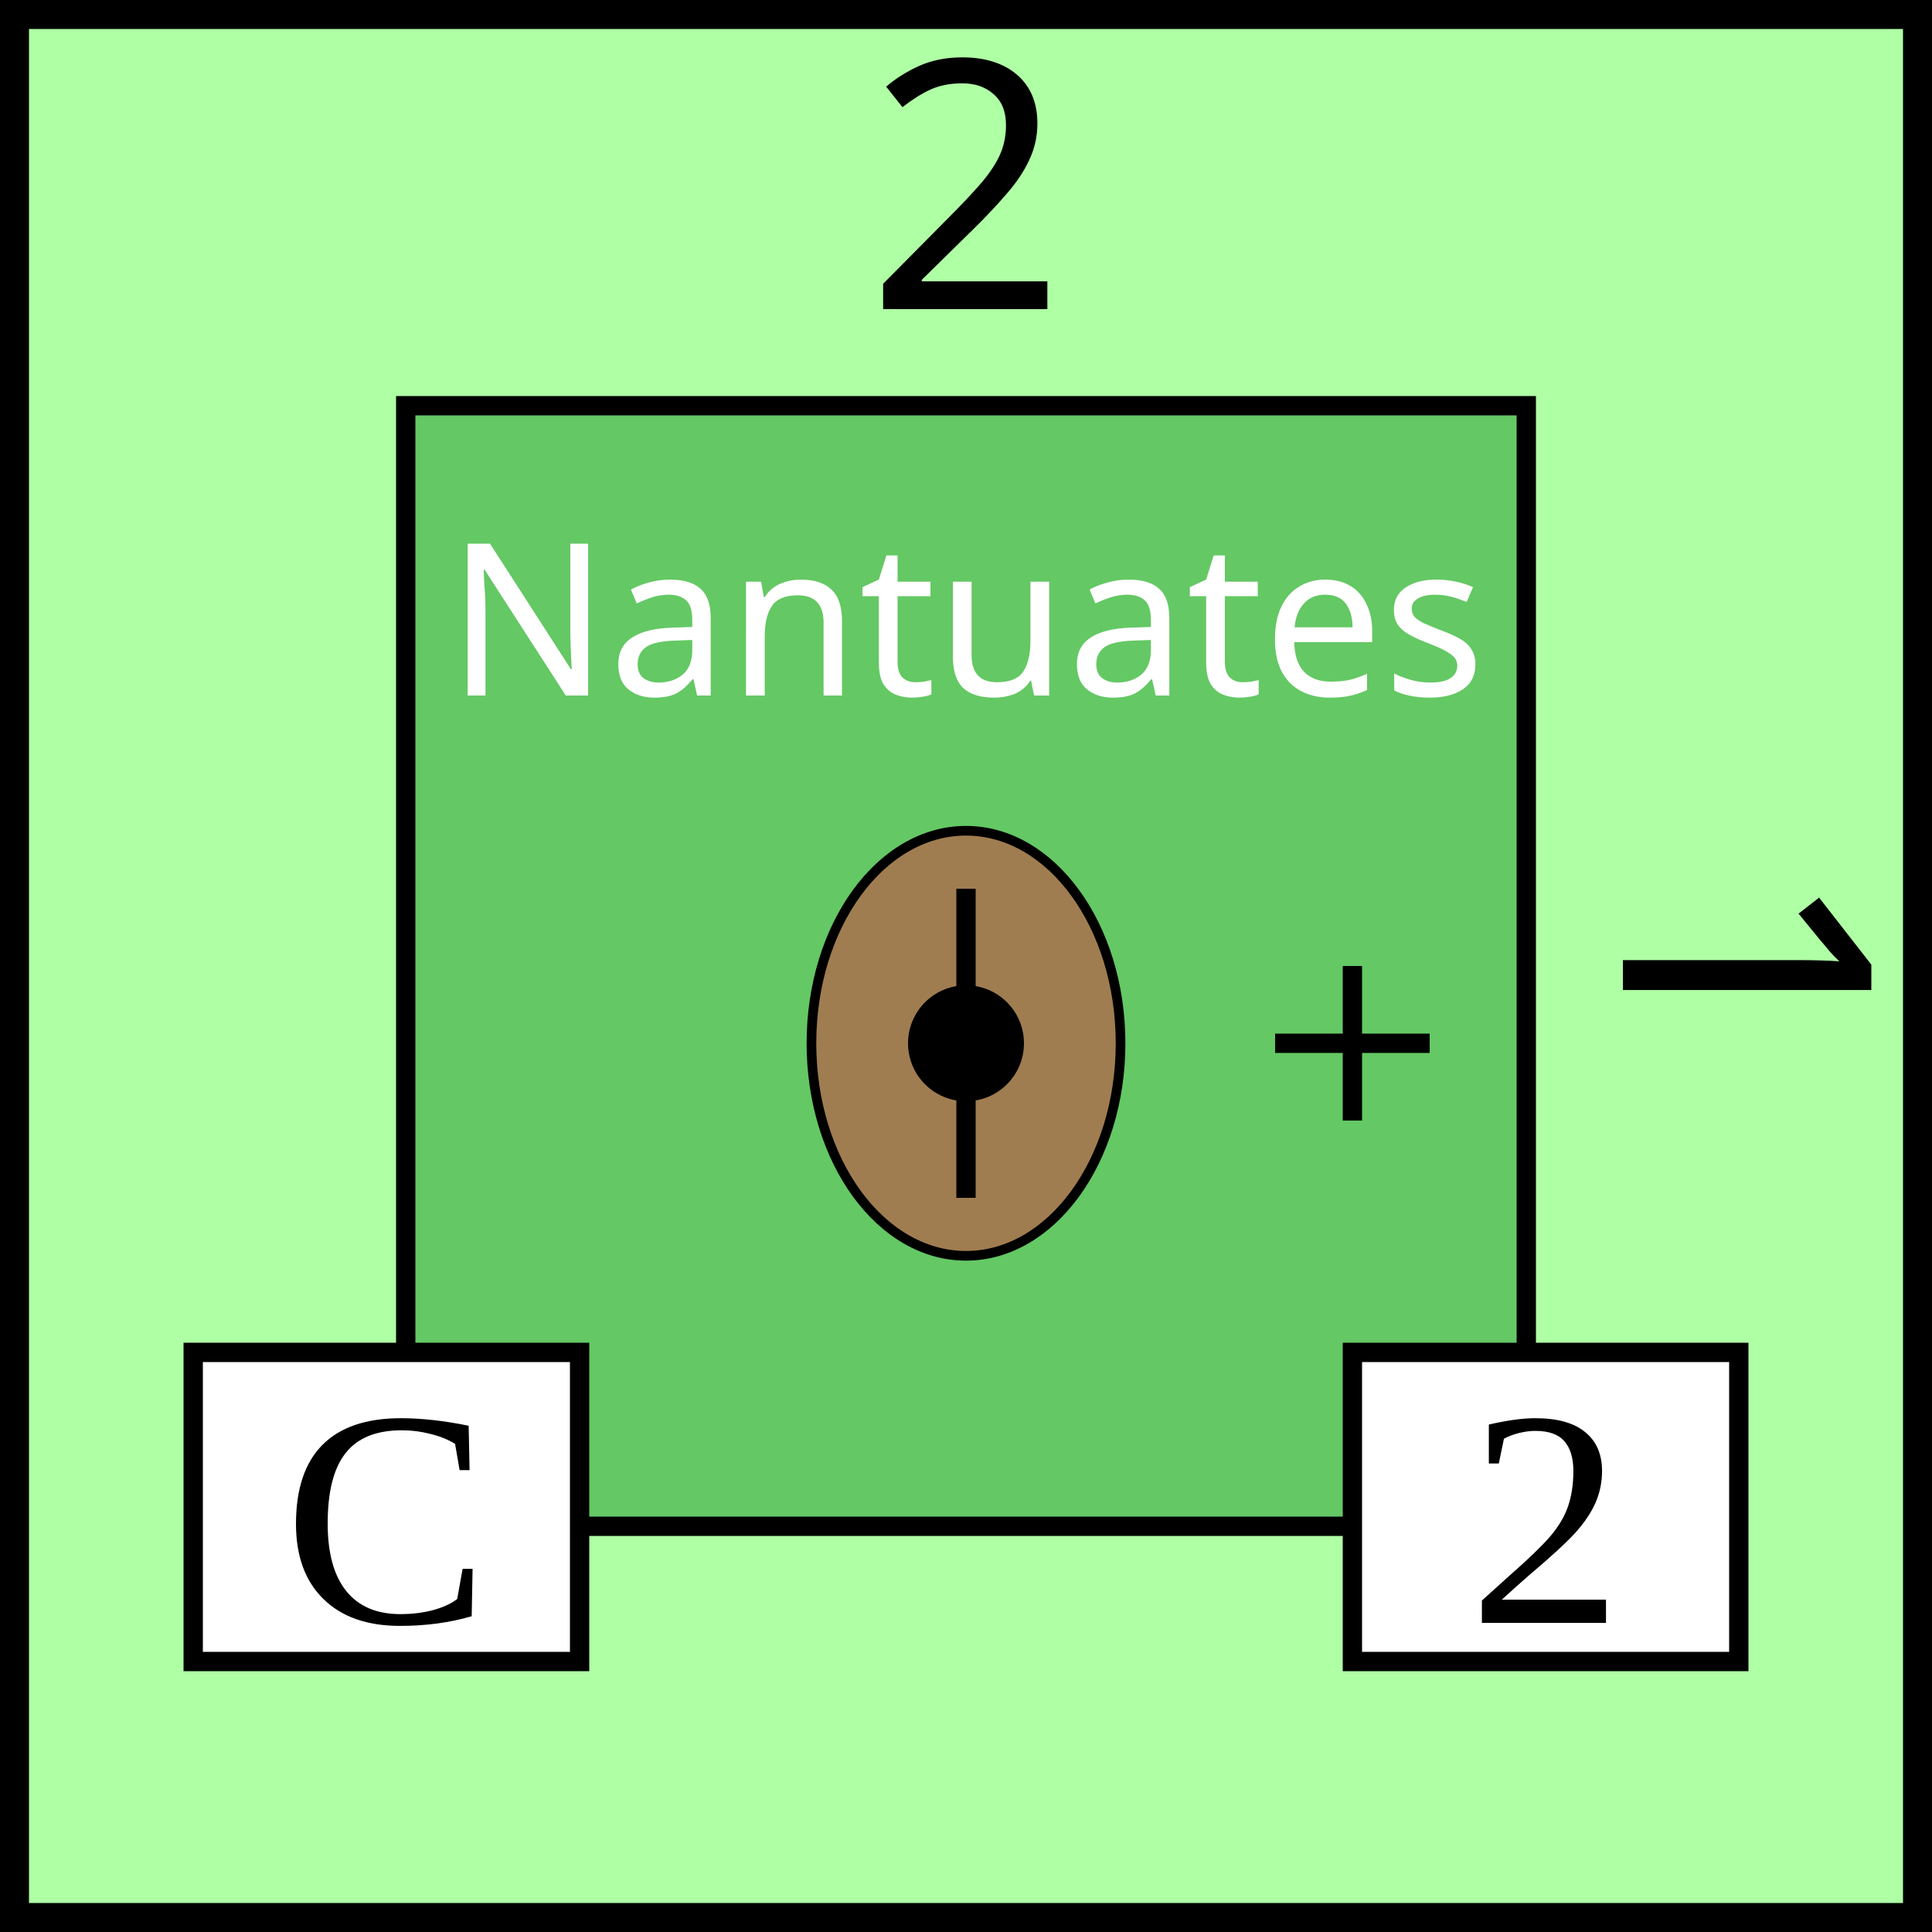
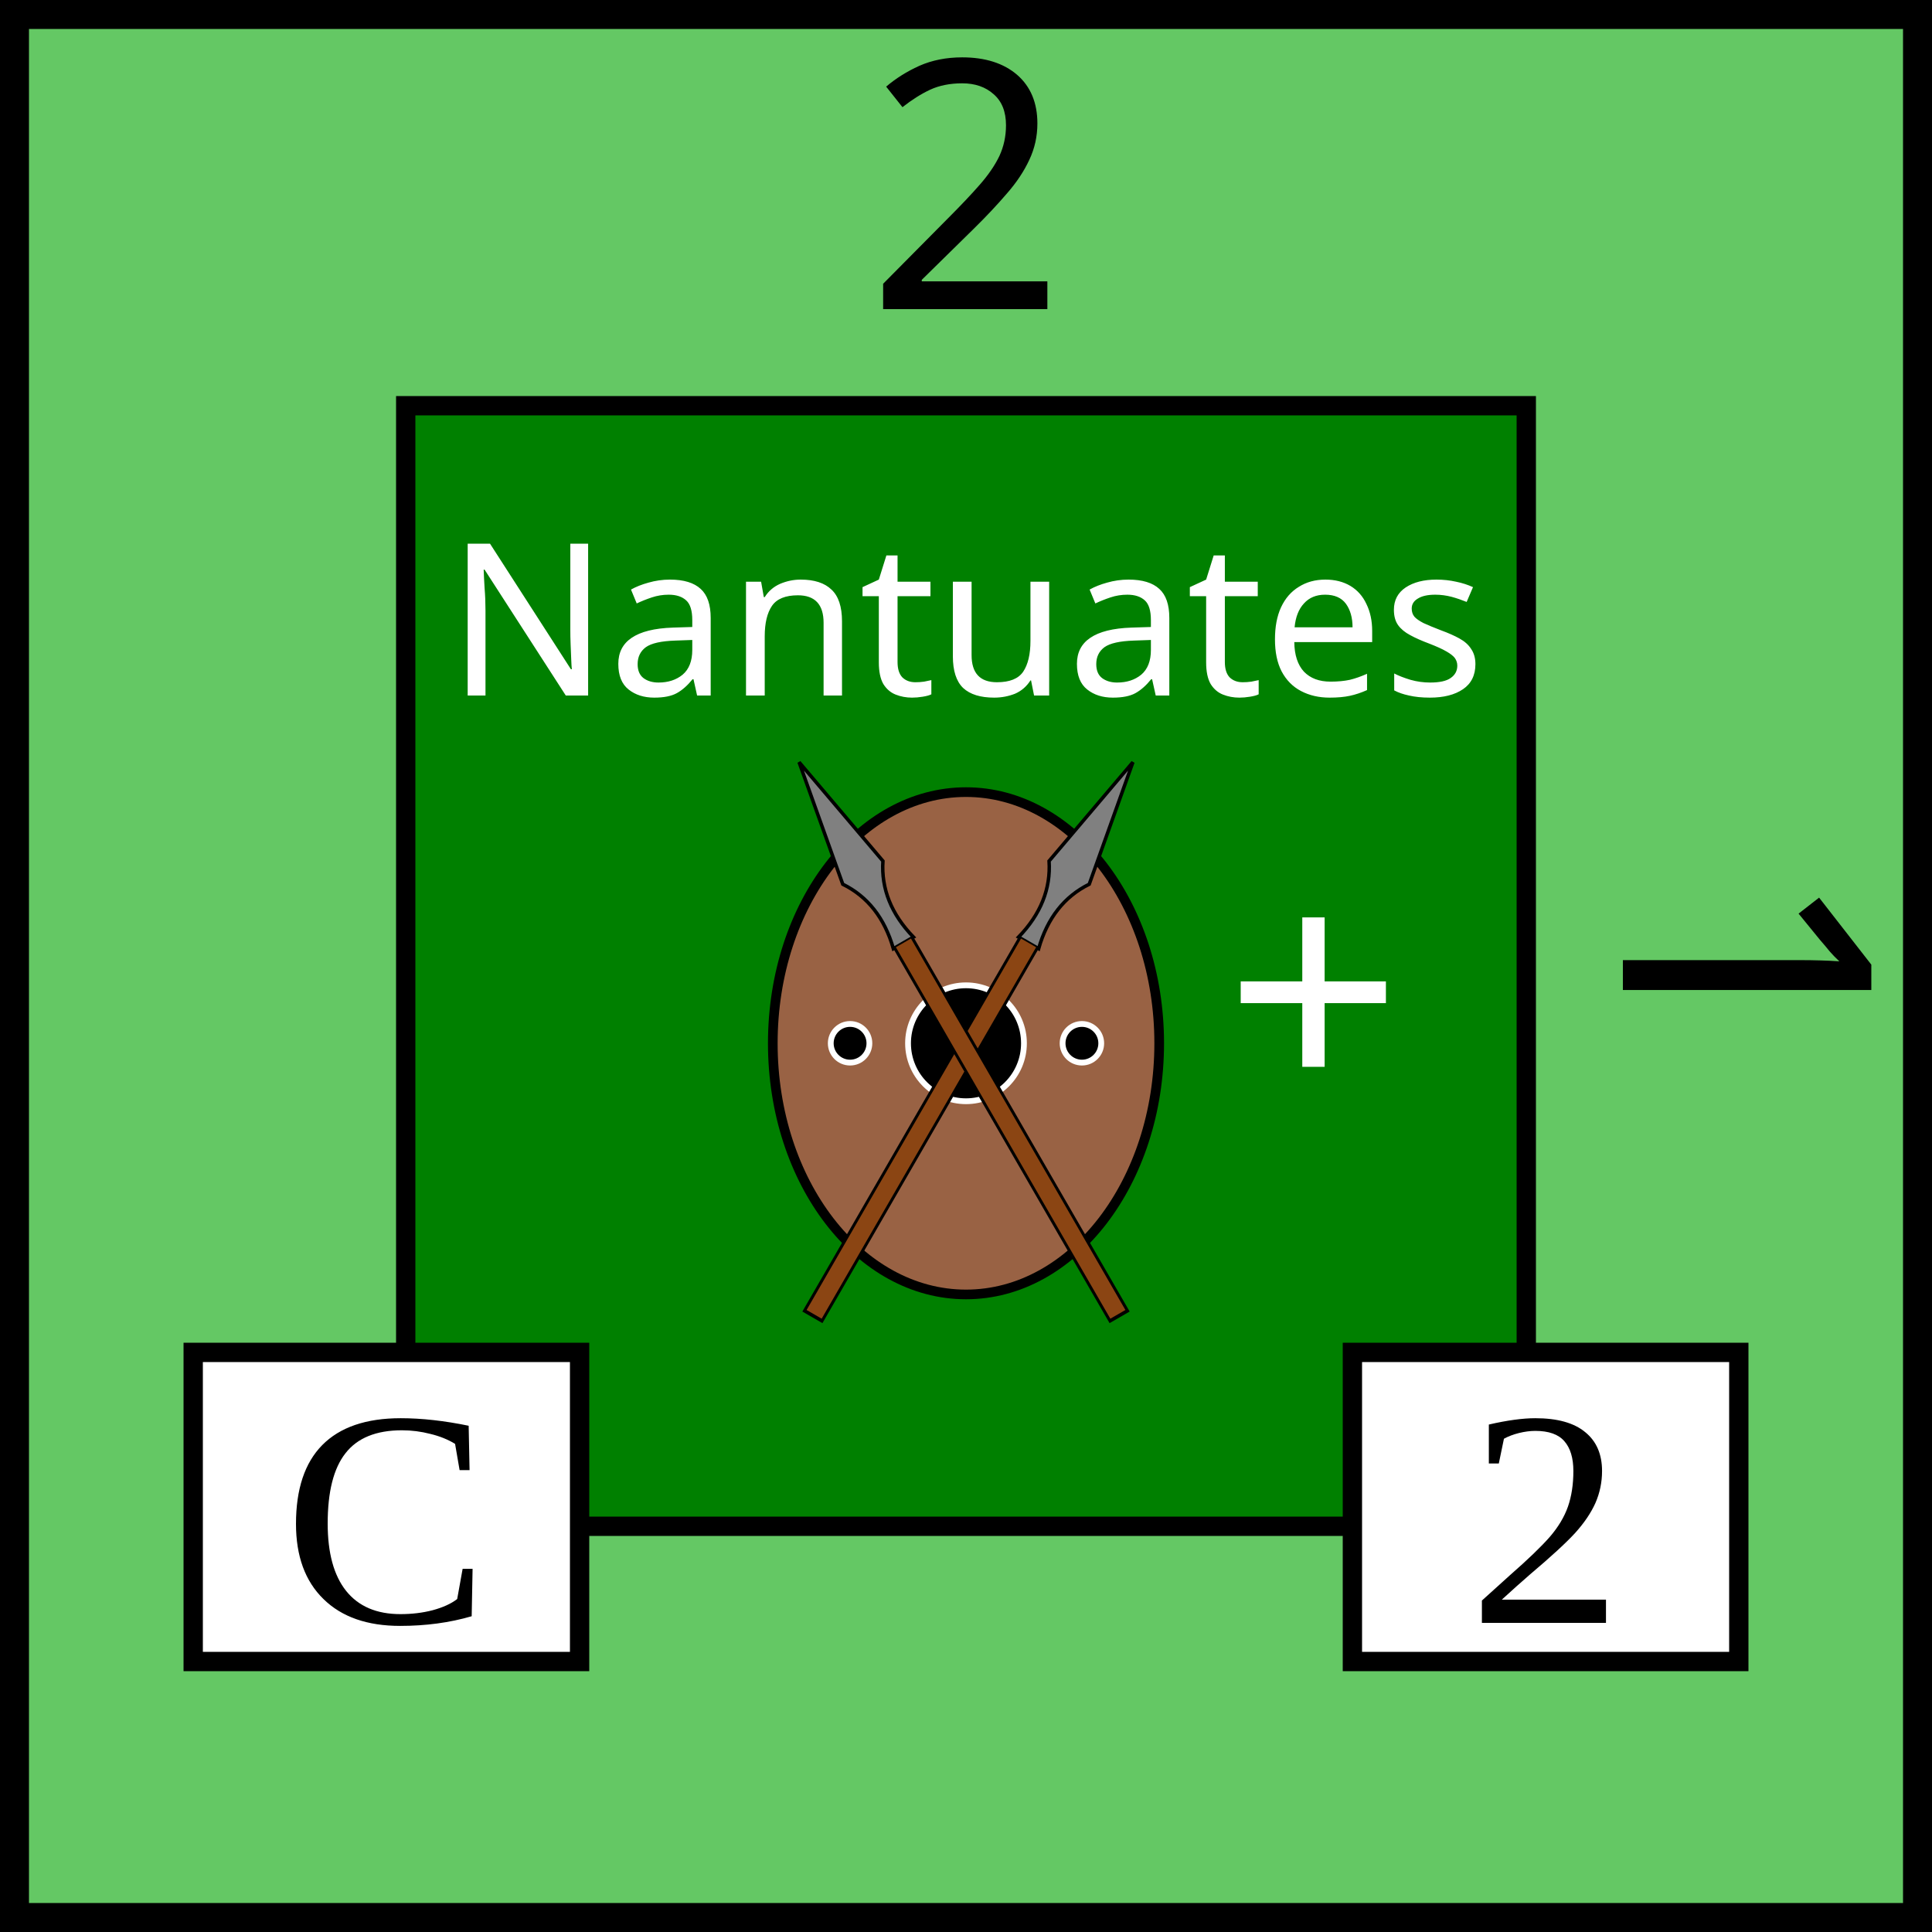
<svg xmlns="http://www.w3.org/2000/svg" viewBox="0 0 100 100" width="100" height="100">
-   <rect id="background" fill="rgb(175,255,165)" height="100" width="100" stroke="black" stroke-width="3" />
+   <rect id="background" fill="rgb(100,200,100)" height="100" width="100" stroke="black" stroke-width="3" />
  <g id="tribe" text-anchor="middle" font-size="12" font-family="Papyrus">
-     <rect x="21" y="21" width="58" height="58" fill="rgb(100,200,100)" stroke="black" />
+     <rect x="21" y="21" width="58" height="58" fill="green" stroke="black" />
    <text x="50" y="36" fill="white" font-size="11">Nantuates</text>
-     <ellipse id="shield" cx="50" cy="54" rx="8" ry="11" fill="rgb(160,125,80)" stroke="black" stroke-width="0.5" />
-     <circle cx="50" cy="54" r="3" fill="black" />
-     <line x1="50" y1="46" x2="50" y2="62" stroke="black" />
-     <line x1="70" y1="50" x2="70" y2="58" stroke="black" />
-     <line x1="66" y1="54" x2="74" y2="54" stroke="black" />
+     <ellipse id="shield" cx="50" cy="54" rx="10" ry="13" fill="#996244" stroke="black" stroke-width="0.5" />
+     <circle cx="50" cy="54" r="3" fill="black" stroke-width="0.3" stroke="white" />
+     <circle cx="44" cy="54" r="1" fill="black" stroke-width="0.3" stroke="white" />
+     <circle cx="56" cy="54" r="1" fill="black" stroke-width="0.3" stroke="white" />
+     <text x="68" y="57" fill="white" font-size="16">+</text>
  </g>
+   <g id="spear" transform="scale(0.6) translate(68, 42) rotate(30, 14, 47)">
+     <path d="         M 16 19         L 14 30         Q 16 33, 15 37         L 16 37         L 17 37         Q 16 33, 18 30         Z       " fill="grey" stroke="black" stroke-width="0.3" />
+     <line x1="16" y1="74.3" x2="16" y2="37" stroke="black" stroke-width="2" />
+     <line x1="16" y1="74" x2="16" y2="37" stroke="saddlebrown" stroke-width="1.5" />
+   </g>
+   <use href="#spear" transform="scale(-1,1) translate(-100,0)" />
  <g id="attributes" text-anchor="middle" font-size="16">
    <rect id="initiative" x="10" y="70" height="16" width="20" fill="white" stroke="black" />
    <text x="20" y="84">C</text>
    <rect id="firepower" x="70" y="70" height="16" width="20" fill="white" stroke="black" />
    <text x="80" y="84">2</text>
  </g>
  <g id="strength" text-anchor="middle" font-family="Papyrus" font-size="18">
    <text x="50" y="16">2</text>
    <text x="50" y="16" transform="rotate(90,50,50)">1</text>
  </g>
</svg>
